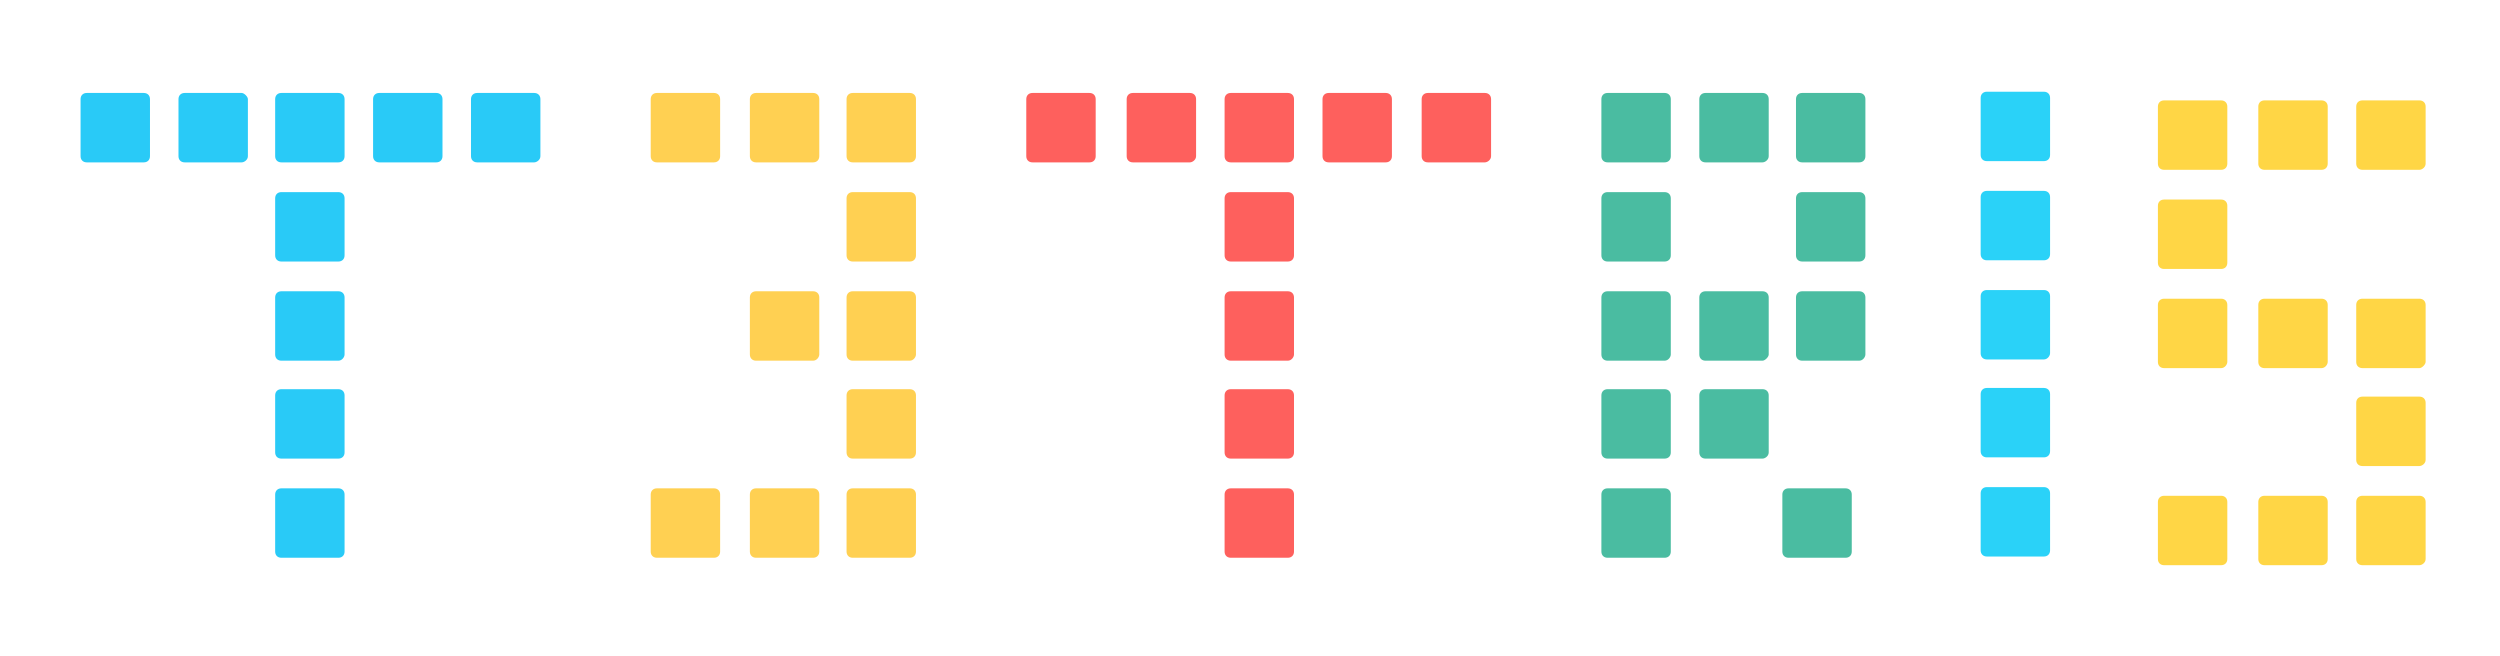
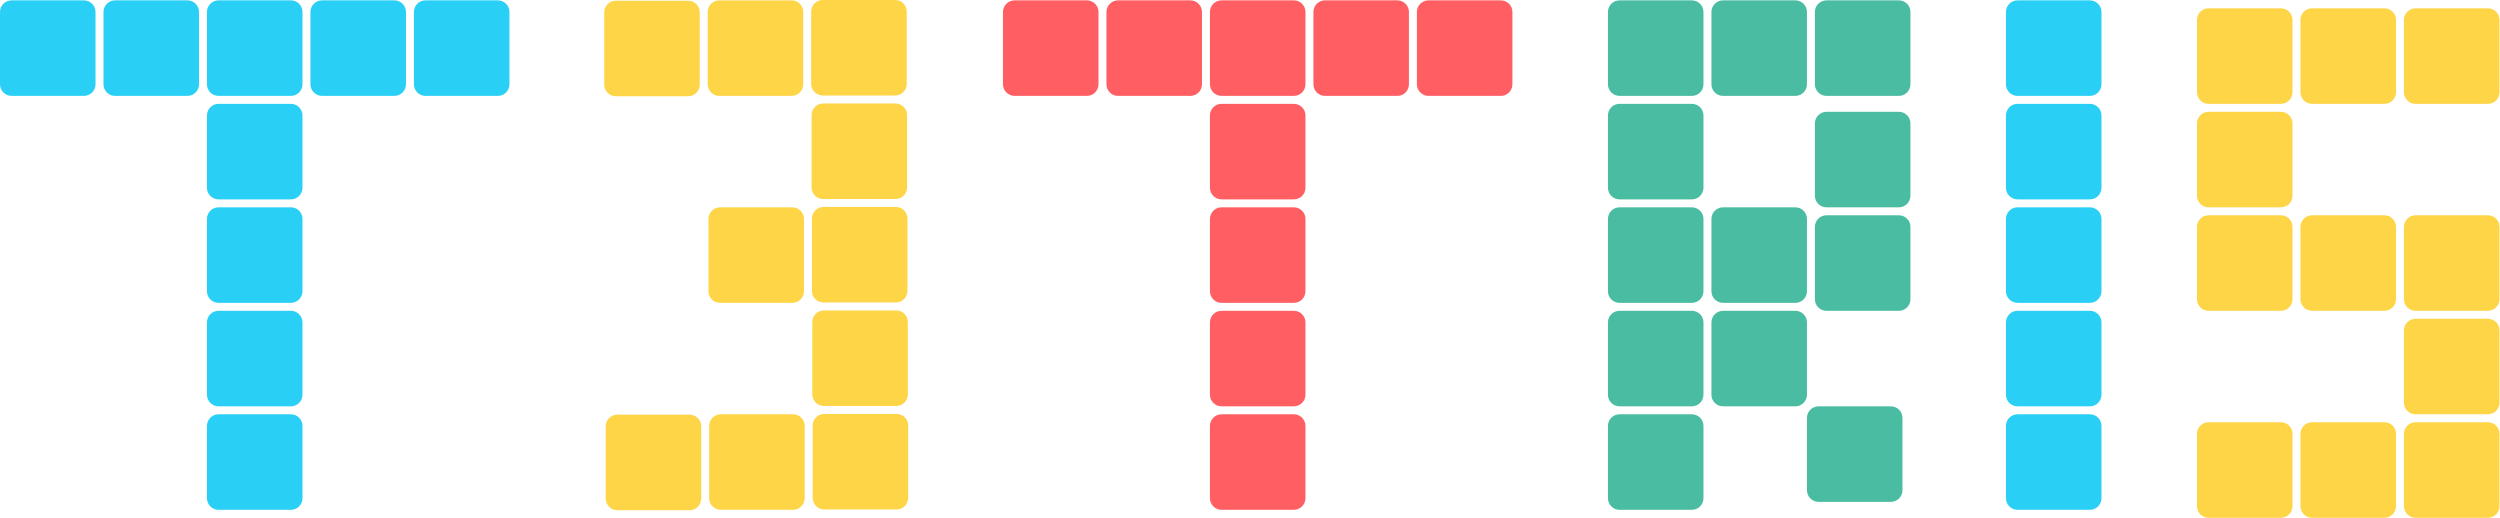
- <svg xmlns="http://www.w3.org/2000/svg" version="1.1" id="Layer_2" x="0px" y="0px" viewBox="0 0 201.7 52.9" style="enable-background:new 0 0 201.7 52.9;" xml:space="preserve">
-   <style type="text/css">
- 	.st0{fill:#29CAF7;}
- 	.st1{fill:#FFD052;}
- 	.st2{fill:#FE605D;}
- 	.st3{fill:#4ABCA1;}
- 	.st4{fill:#2AD2F8;}
- 	.st5{fill:#FFD645;}
- </style>
-   <path class="st0" d="M11.6,13.1H7c-0.3,0-0.5-0.2-0.5-0.5V8c0-0.3,0.2-0.5,0.5-0.5h4.6c0.3,0,0.5,0.2,0.5,0.5v4.6  C12.1,12.9,11.9,13.1,11.6,13.1z" />
-   <path class="st0" d="M19.5,13.1h-4.6c-0.3,0-0.5-0.2-0.5-0.5V8c0-0.3,0.2-0.5,0.5-0.5h4.6C19.7,7.5,20,7.8,20,8v4.6  C20,12.9,19.7,13.1,19.5,13.1z" />
-   <path class="st0" d="M27.3,13.1h-4.6c-0.3,0-0.5-0.2-0.5-0.5V8c0-0.3,0.2-0.5,0.5-0.5h4.6c0.3,0,0.5,0.2,0.5,0.5v4.6  C27.8,12.9,27.6,13.1,27.3,13.1z" />
-   <path class="st0" d="M27.3,21.1h-4.6c-0.3,0-0.5-0.2-0.5-0.5V16c0-0.3,0.2-0.5,0.5-0.5h4.6c0.3,0,0.5,0.2,0.5,0.5v4.6  C27.8,20.9,27.6,21.1,27.3,21.1z" />
-   <path class="st0" d="M27.3,29.1h-4.6c-0.3,0-0.5-0.2-0.5-0.5V24c0-0.3,0.2-0.5,0.5-0.5h4.6c0.3,0,0.5,0.2,0.5,0.5v4.6  C27.8,28.8,27.6,29.1,27.3,29.1z" />
-   <path class="st0" d="M27.3,37h-4.6c-0.3,0-0.5-0.2-0.5-0.5v-4.6c0-0.3,0.2-0.5,0.5-0.5h4.6c0.3,0,0.5,0.2,0.5,0.5v4.6  C27.8,36.8,27.6,37,27.3,37z" />
-   <path class="st0" d="M27.3,45h-4.6c-0.3,0-0.5-0.2-0.5-0.5v-4.6c0-0.3,0.2-0.5,0.5-0.5h4.6c0.3,0,0.5,0.2,0.5,0.5v4.6  C27.8,44.8,27.6,45,27.3,45z" />
-   <path class="st1" d="M73.4,13.1h-4.6c-0.3,0-0.5-0.2-0.5-0.5V8c0-0.3,0.2-0.5,0.5-0.5h4.6c0.3,0,0.5,0.2,0.5,0.5v4.6  C73.9,12.9,73.7,13.1,73.4,13.1z" />
-   <path class="st1" d="M73.4,21.1h-4.6c-0.3,0-0.5-0.2-0.5-0.5V16c0-0.3,0.2-0.5,0.5-0.5h4.6c0.3,0,0.5,0.2,0.5,0.5v4.6  C73.9,20.9,73.7,21.1,73.4,21.1z" />
-   <path class="st1" d="M73.4,29.1h-4.6c-0.3,0-0.5-0.2-0.5-0.5V24c0-0.3,0.2-0.5,0.5-0.5h4.6c0.3,0,0.5,0.2,0.5,0.5v4.6  C73.9,28.8,73.7,29.1,73.4,29.1z" />
-   <path class="st1" d="M73.4,37h-4.6c-0.3,0-0.5-0.2-0.5-0.5v-4.6c0-0.3,0.2-0.5,0.5-0.5h4.6c0.3,0,0.5,0.2,0.5,0.5v4.6  C73.9,36.8,73.7,37,73.4,37z" />
-   <path class="st1" d="M73.4,45h-4.6c-0.3,0-0.5-0.2-0.5-0.5v-4.6c0-0.3,0.2-0.5,0.5-0.5h4.6c0.3,0,0.5,0.2,0.5,0.5v4.6  C73.9,44.8,73.7,45,73.4,45z" />
-   <path class="st1" d="M65.6,13.1H61c-0.3,0-0.5-0.2-0.5-0.5V8c0-0.3,0.2-0.5,0.5-0.5h4.6c0.3,0,0.5,0.2,0.5,0.5v4.6  C66.1,12.9,65.9,13.1,65.6,13.1z" />
-   <path class="st1" d="M65.6,29.1H61c-0.3,0-0.5-0.2-0.5-0.5V24c0-0.3,0.2-0.5,0.5-0.5h4.6c0.3,0,0.5,0.2,0.5,0.5v4.6  C66.1,28.8,65.9,29.1,65.6,29.1z" />
-   <path class="st1" d="M65.6,45H61c-0.3,0-0.5-0.2-0.5-0.5v-4.6c0-0.3,0.2-0.5,0.5-0.5h4.6c0.3,0,0.5,0.2,0.5,0.5v4.6  C66.1,44.8,65.9,45,65.6,45z" />
-   <path class="st1" d="M57.6,13.1H53c-0.3,0-0.5-0.2-0.5-0.5V8c0-0.3,0.2-0.5,0.5-0.5h4.6c0.3,0,0.5,0.2,0.5,0.5v4.6  C58.1,12.9,57.9,13.1,57.6,13.1z" />
-   <path class="st1" d="M57.6,45H53c-0.3,0-0.5-0.2-0.5-0.5v-4.6c0-0.3,0.2-0.5,0.5-0.5h4.6c0.3,0,0.5,0.2,0.5,0.5v4.6  C58.1,44.8,57.9,45,57.6,45z" />
-   <path class="st2" d="M103.9,13.1h-4.6c-0.3,0-0.5-0.2-0.5-0.5V8c0-0.3,0.2-0.5,0.5-0.5h4.6c0.3,0,0.5,0.2,0.5,0.5v4.6  C104.4,12.9,104.2,13.1,103.9,13.1z" />
-   <path class="st2" d="M111.8,13.1h-4.6c-0.3,0-0.5-0.2-0.5-0.5V8c0-0.3,0.2-0.5,0.5-0.5h4.6c0.3,0,0.5,0.2,0.5,0.5v4.6  C112.3,12.9,112.1,13.1,111.8,13.1z" />
-   <path class="st2" d="M119.8,13.1h-4.6c-0.3,0-0.5-0.2-0.5-0.5V8c0-0.3,0.2-0.5,0.5-0.5h4.6c0.3,0,0.5,0.2,0.5,0.5v4.6  C120.3,12.9,120,13.1,119.8,13.1z" />
-   <path class="st2" d="M96,13.1h-4.6c-0.3,0-0.5-0.2-0.5-0.5V8c0-0.3,0.2-0.5,0.5-0.5H96c0.3,0,0.5,0.2,0.5,0.5v4.6  C96.5,12.9,96.2,13.1,96,13.1z" />
-   <path class="st2" d="M87.9,13.1h-4.6c-0.3,0-0.5-0.2-0.5-0.5V8c0-0.3,0.2-0.5,0.5-0.5h4.6c0.3,0,0.5,0.2,0.5,0.5v4.6  C88.4,12.9,88.2,13.1,87.9,13.1z" />
-   <path class="st2" d="M103.9,21.1h-4.6c-0.3,0-0.5-0.2-0.5-0.5V16c0-0.3,0.2-0.5,0.5-0.5h4.6c0.3,0,0.5,0.2,0.5,0.5v4.6  C104.4,20.9,104.2,21.1,103.9,21.1z" />
-   <path class="st2" d="M103.9,29.1h-4.6c-0.3,0-0.5-0.2-0.5-0.5V24c0-0.3,0.2-0.5,0.5-0.5h4.6c0.3,0,0.5,0.2,0.5,0.5v4.6  C104.4,28.8,104.2,29.1,103.9,29.1z" />
-   <path class="st2" d="M103.9,37h-4.6c-0.3,0-0.5-0.2-0.5-0.5v-4.6c0-0.3,0.2-0.5,0.5-0.5h4.6c0.3,0,0.5,0.2,0.5,0.5v4.6  C104.4,36.8,104.2,37,103.9,37z" />
-   <path class="st2" d="M103.9,45h-4.6c-0.3,0-0.5-0.2-0.5-0.5v-4.6c0-0.3,0.2-0.5,0.5-0.5h4.6c0.3,0,0.5,0.2,0.5,0.5v4.6  C104.4,44.8,104.2,45,103.9,45z" />
-   <path class="st3" d="M134.3,13.1h-4.6c-0.3,0-0.5-0.2-0.5-0.5V8c0-0.3,0.2-0.5,0.5-0.5h4.6c0.3,0,0.5,0.2,0.5,0.5v4.6  C134.8,12.9,134.6,13.1,134.3,13.1z" />
-   <path class="st3" d="M134.3,21.1h-4.6c-0.3,0-0.5-0.2-0.5-0.5V16c0-0.3,0.2-0.5,0.5-0.5h4.6c0.3,0,0.5,0.2,0.5,0.5v4.6  C134.8,20.9,134.6,21.1,134.3,21.1z" />
-   <path class="st3" d="M134.3,29.1h-4.6c-0.3,0-0.5-0.2-0.5-0.5V24c0-0.3,0.2-0.5,0.5-0.5h4.6c0.3,0,0.5,0.2,0.5,0.5v4.6  C134.8,28.8,134.6,29.1,134.3,29.1z" />
-   <path class="st3" d="M134.3,37h-4.6c-0.3,0-0.5-0.2-0.5-0.5v-4.6c0-0.3,0.2-0.5,0.5-0.5h4.6c0.3,0,0.5,0.2,0.5,0.5v4.6  C134.8,36.8,134.6,37,134.3,37z" />
-   <path class="st3" d="M134.3,45h-4.6c-0.3,0-0.5-0.2-0.5-0.5v-4.6c0-0.3,0.2-0.5,0.5-0.5h4.6c0.3,0,0.5,0.2,0.5,0.5v4.6  C134.8,44.8,134.6,45,134.3,45z" />
-   <path class="st4" d="M164.9,13h-4.6c-0.3,0-0.5-0.2-0.5-0.5V7.9c0-0.3,0.2-0.5,0.5-0.5h4.6c0.3,0,0.5,0.2,0.5,0.5v4.6  C165.4,12.8,165.2,13,164.9,13z" />
-   <path class="st4" d="M164.9,21h-4.6c-0.3,0-0.5-0.2-0.5-0.5v-4.6c0-0.3,0.2-0.5,0.5-0.5h4.6c0.3,0,0.5,0.2,0.5,0.5v4.6  C165.4,20.8,165.2,21,164.9,21z" />
-   <path class="st4" d="M164.9,29h-4.6c-0.3,0-0.5-0.2-0.5-0.5v-4.6c0-0.3,0.2-0.5,0.5-0.5h4.6c0.3,0,0.5,0.2,0.5,0.5v4.6  C165.4,28.7,165.2,29,164.9,29z" />
-   <path class="st4" d="M164.9,36.9h-4.6c-0.3,0-0.5-0.2-0.5-0.5v-4.6c0-0.3,0.2-0.5,0.5-0.5h4.6c0.3,0,0.5,0.2,0.5,0.5v4.6  C165.4,36.7,165.2,36.9,164.9,36.9z" />
-   <path class="st4" d="M164.9,44.9h-4.6c-0.3,0-0.5-0.2-0.5-0.5v-4.6c0-0.3,0.2-0.5,0.5-0.5h4.6c0.3,0,0.5,0.2,0.5,0.5v4.6  C165.4,44.7,165.2,44.9,164.9,44.9z" />
-   <path class="st5" d="M179.2,13.7h-4.6c-0.3,0-0.5-0.2-0.5-0.5V8.6c0-0.3,0.2-0.5,0.5-0.5h4.6c0.3,0,0.5,0.2,0.5,0.5v4.6  C179.7,13.5,179.5,13.7,179.2,13.7z" />
-   <path class="st5" d="M179.2,21.7h-4.6c-0.3,0-0.5-0.2-0.5-0.5v-4.6c0-0.3,0.2-0.5,0.5-0.5h4.6c0.3,0,0.5,0.2,0.5,0.5v4.6  C179.7,21.5,179.5,21.7,179.2,21.7z" />
-   <path class="st5" d="M179.2,29.7h-4.6c-0.3,0-0.5-0.2-0.5-0.5v-4.6c0-0.3,0.2-0.5,0.5-0.5h4.6c0.3,0,0.5,0.2,0.5,0.5v4.6  C179.7,29.4,179.5,29.7,179.2,29.7z" />
-   <path class="st5" d="M179.2,45.6h-4.6c-0.3,0-0.5-0.2-0.5-0.5v-4.6c0-0.3,0.2-0.5,0.5-0.5h4.6c0.3,0,0.5,0.2,0.5,0.5v4.6  C179.7,45.4,179.5,45.6,179.2,45.6z" />
-   <path class="st5" d="M187.3,13.7h-4.6c-0.3,0-0.5-0.2-0.5-0.5V8.6c0-0.3,0.2-0.5,0.5-0.5h4.6c0.3,0,0.5,0.2,0.5,0.5v4.6  C187.8,13.5,187.6,13.7,187.3,13.7z" />
-   <path class="st5" d="M187.3,29.7h-4.6c-0.3,0-0.5-0.2-0.5-0.5v-4.6c0-0.3,0.2-0.5,0.5-0.5h4.6c0.3,0,0.5,0.2,0.5,0.5v4.6  C187.8,29.4,187.6,29.7,187.3,29.7z" />
-   <path class="st5" d="M187.3,45.6h-4.6c-0.3,0-0.5-0.2-0.5-0.5v-4.6c0-0.3,0.2-0.5,0.5-0.5h4.6c0.3,0,0.5,0.2,0.5,0.5v4.6  C187.8,45.4,187.6,45.6,187.3,45.6z" />
-   <path class="st5" d="M195.2,13.7h-4.6c-0.3,0-0.5-0.2-0.5-0.5V8.6c0-0.3,0.2-0.5,0.5-0.5h4.6c0.3,0,0.5,0.2,0.5,0.5v4.6  C195.7,13.5,195.4,13.7,195.2,13.7z" />
-   <path class="st5" d="M195.2,29.7h-4.6c-0.3,0-0.5-0.2-0.5-0.5v-4.6c0-0.3,0.2-0.5,0.5-0.5h4.6c0.3,0,0.5,0.2,0.5,0.5v4.6  C195.7,29.4,195.4,29.7,195.2,29.7z" />
-   <path class="st5" d="M195.2,37.6h-4.6c-0.3,0-0.5-0.2-0.5-0.5v-4.6c0-0.3,0.2-0.5,0.5-0.5h4.6c0.3,0,0.5,0.2,0.5,0.5v4.6  C195.7,37.4,195.4,37.6,195.2,37.6z" />
-   <path class="st5" d="M195.2,45.6h-4.6c-0.3,0-0.5-0.2-0.5-0.5v-4.6c0-0.3,0.2-0.5,0.5-0.5h4.6c0.3,0,0.5,0.2,0.5,0.5v4.6  C195.7,45.4,195.4,45.6,195.2,45.6z" />
-   <path class="st3" d="M142.2,13.1h-4.6c-0.3,0-0.5-0.2-0.5-0.5V8c0-0.3,0.2-0.5,0.5-0.5h4.6c0.3,0,0.5,0.2,0.5,0.5v4.6  C142.7,12.9,142.4,13.1,142.2,13.1z" />
-   <path class="st3" d="M142.2,29.1h-4.6c-0.3,0-0.5-0.2-0.5-0.5V24c0-0.3,0.2-0.5,0.5-0.5h4.6c0.3,0,0.5,0.2,0.5,0.5v4.6  C142.7,28.8,142.4,29.1,142.2,29.1z" />
-   <path class="st3" d="M142.2,37h-4.6c-0.3,0-0.5-0.2-0.5-0.5v-4.6c0-0.3,0.2-0.5,0.5-0.5h4.6c0.3,0,0.5,0.2,0.5,0.5v4.6  C142.7,36.8,142.4,37,142.2,37z" />
-   <path class="st3" d="M150,13.1h-4.6c-0.3,0-0.5-0.2-0.5-0.5V8c0-0.3,0.2-0.5,0.5-0.5h4.6c0.3,0,0.5,0.2,0.5,0.5v4.6  C150.5,12.9,150.3,13.1,150,13.1z" />
-   <path class="st3" d="M150,21.1h-4.6c-0.3,0-0.5-0.2-0.5-0.5V16c0-0.3,0.2-0.5,0.5-0.5h4.6c0.3,0,0.5,0.2,0.5,0.5v4.6  C150.5,20.9,150.3,21.1,150,21.1z" />
-   <path class="st3" d="M150,29.1h-4.6c-0.3,0-0.5-0.2-0.5-0.5V24c0-0.3,0.2-0.5,0.5-0.5h4.6c0.3,0,0.5,0.2,0.5,0.5v4.6  C150.5,28.8,150.3,29.1,150,29.1z" />
-   <path class="st3" d="M148.9,45h-4.6c-0.3,0-0.5-0.2-0.5-0.5v-4.6c0-0.3,0.2-0.5,0.5-0.5h4.6c0.3,0,0.5,0.2,0.5,0.5v4.6  C149.4,44.8,149.2,45,148.9,45z" />
-   <path class="st0" d="M35.2,13.1h-4.6c-0.3,0-0.5-0.2-0.5-0.5V8c0-0.3,0.2-0.5,0.5-0.5h4.6c0.3,0,0.5,0.2,0.5,0.5v4.6  C35.7,12.9,35.5,13.1,35.2,13.1z" />
-   <path class="st0" d="M43.1,13.1h-4.6c-0.3,0-0.5-0.2-0.5-0.5V8c0-0.3,0.2-0.5,0.5-0.5h4.6c0.3,0,0.5,0.2,0.5,0.5v4.6  C43.6,12.9,43.3,13.1,43.1,13.1z" />
+ <svg xmlns="http://www.w3.org/2000/svg" viewBox="0 0 647 134" fill="none">
+   <rect x="519.141" y="0.094" width="24.721" height="24.721" rx="3" fill="#29CFF5" />
+   <rect x="519.141" y="26.875" width="24.721" height="24.721" rx="3" fill="#29CFF5" />
+   <rect x="519.141" y="53.656" width="24.721" height="24.721" rx="3" fill="#29CFF5" />
+   <rect x="519.141" y="80.436" width="24.721" height="24.721" rx="3" fill="#29CFF5" />
+   <rect x="519.141" y="107.219" width="24.721" height="24.721" rx="3" fill="#29CFF5" />
+   <rect y="0.094" width="24.721" height="24.721" rx="3" fill="#29CFF5" />
+   <rect x="26.781" y="0.094" width="24.721" height="24.721" rx="3" fill="#29CFF5" />
+   <rect x="53.562" y="0.094" width="24.721" height="24.721" rx="3" fill="#29CFF5" />
+   <rect x="53.562" y="26.875" width="24.721" height="24.721" rx="3" fill="#29CFF5" />
+   <rect x="53.562" y="53.655" width="24.721" height="24.721" rx="3" fill="#29CFF5" />
+   <rect x="53.562" y="80.436" width="24.721" height="24.721" rx="3" fill="#29CFF5" />
+   <rect x="53.562" y="107.219" width="24.721" height="24.721" rx="3" fill="#29CFF5" />
+   <rect x="80.343" y="0.094" width="24.721" height="24.721" rx="3" fill="#29CFF5" />
+   <rect x="107.124" y="0.094" width="24.721" height="24.721" rx="3" fill="#29CFF5" />
+   <rect x="259.569" y="0.094" width="24.721" height="24.721" rx="3" fill="#FF5F63" />
+   <rect x="286.35" y="0.094" width="24.721" height="24.721" rx="3" fill="#FF5F63" />
+   <rect x="313.131" y="0.094" width="24.721" height="24.721" rx="3" fill="#FF5F63" />
+   <rect x="313.131" y="26.875" width="24.721" height="24.721" rx="3" fill="#FF5F63" />
+   <rect x="313.131" y="53.656" width="24.721" height="24.721" rx="3" fill="#FF5F63" />
+   <rect x="313.131" y="80.436" width="24.721" height="24.721" rx="3" fill="#FF5F63" />
+   <rect x="313.131" y="107.218" width="24.721" height="24.721" rx="3" fill="#FF5F63" />
+   <rect x="339.911" y="0.094" width="24.721" height="24.721" rx="3" fill="#FF5F63" />
+   <rect x="366.693" y="0.094" width="24.721" height="24.721" rx="3" fill="#FF5F63" />
+   <rect x="469.699" y="28.935" width="24.721" height="24.721" rx="3" fill="#49BCA1" />
+   <rect x="469.699" y="55.716" width="24.721" height="24.721" rx="3" fill="#49BCA1" />
+   <rect x="442.918" y="80.436" width="24.721" height="24.721" rx="3" fill="#49BCA1" />
+   <rect x="467.64" y="105.158" width="24.721" height="24.721" rx="3" fill="#49BCA1" />
+   <rect x="442.918" y="53.656" width="24.721" height="24.721" rx="3" fill="#49BCA1" />
+   <rect x="416.136" y="0.094" width="24.721" height="24.721" rx="3" fill="#49BCA1" />
+   <rect x="416.136" y="26.875" width="24.721" height="24.721" rx="3" fill="#49BCA1" />
+   <rect x="416.136" y="53.656" width="24.721" height="24.721" rx="3" fill="#49BCA1" />
+   <rect x="416.136" y="80.436" width="24.721" height="24.721" rx="3" fill="#49BCA1" />
+   <rect x="416.136" y="107.218" width="24.721" height="24.721" rx="3" fill="#49BCA1" />
+   <rect x="442.918" y="0.094" width="24.721" height="24.721" rx="3" fill="#49BCA1" />
+   <rect x="469.699" y="0.094" width="24.721" height="24.721" rx="3" fill="#49BCA1" />
+   <rect x="568.581" y="28.936" width="24.721" height="24.721" rx="3" fill="#FED546" />
+   <rect x="622.144" y="55.716" width="24.721" height="24.721" rx="3" fill="#FED546" />
+   <rect x="622.144" y="109.279" width="24.721" height="24.721" rx="3" fill="#FED546" />
+   <rect x="622.144" y="82.497" width="24.721" height="24.721" rx="3" fill="#FED546" />
+   <rect x="568.581" y="2.155" width="24.721" height="24.721" rx="3" fill="#FED546" />
+   <rect x="568.581" y="55.716" width="24.721" height="24.721" rx="3" fill="#FED546" />
+   <rect x="595.362" y="55.716" width="24.721" height="24.721" rx="3" fill="#FED546" />
+   <rect x="595.362" y="109.279" width="24.721" height="24.721" rx="3" fill="#FED546" />
+   <rect x="568.581" y="109.279" width="24.721" height="24.721" rx="3" fill="#FED546" />
+   <rect x="595.362" y="2.155" width="24.721" height="24.721" rx="3" fill="#FED546" />
+   <rect x="622.144" y="2.155" width="24.721" height="24.721" rx="3" fill="#FED546" />
+   <rect x="235.038" y="131.845" width="24.721" height="24.721" rx="3" transform="rotate(-180 235.038 131.845)" fill="#FED546" />
+   <rect x="234.942" y="105.065" width="24.721" height="24.721" rx="3" transform="rotate(-180 234.942 105.065)" fill="#FED546" />
+   <rect x="234.848" y="78.284" width="24.721" height="24.721" rx="3" transform="rotate(-180 234.848 78.2837)" fill="#FED546" />
+   <rect x="208.067" y="78.379" width="24.721" height="24.721" rx="3" transform="rotate(-180 208.067 78.3788)" fill="#FED546" />
+   <rect x="234.754" y="51.503" width="24.721" height="24.721" rx="3" transform="rotate(-180 234.754 51.5033)" fill="#FED546" />
+   <rect x="234.659" y="24.721" width="24.721" height="24.721" rx="3" transform="rotate(-180 234.659 24.721)" fill="#FED546" />
+   <rect x="207.878" y="24.816" width="24.721" height="24.721" rx="3" transform="rotate(-180 207.878 24.816)" fill="#FED546" />
+   <rect x="181.096" y="24.91" width="24.721" height="24.721" rx="3" transform="rotate(-180 181.096 24.9105)" fill="#FED546" />
+   <rect x="208.255" y="131.939" width="24.721" height="24.721" rx="3" transform="rotate(-180 208.255 131.939)" fill="#FED546" />
+   <rect x="181.476" y="132.034" width="24.721" height="24.721" rx="3" transform="rotate(-180 181.476 132.034)" fill="#FED546" />
</svg>
